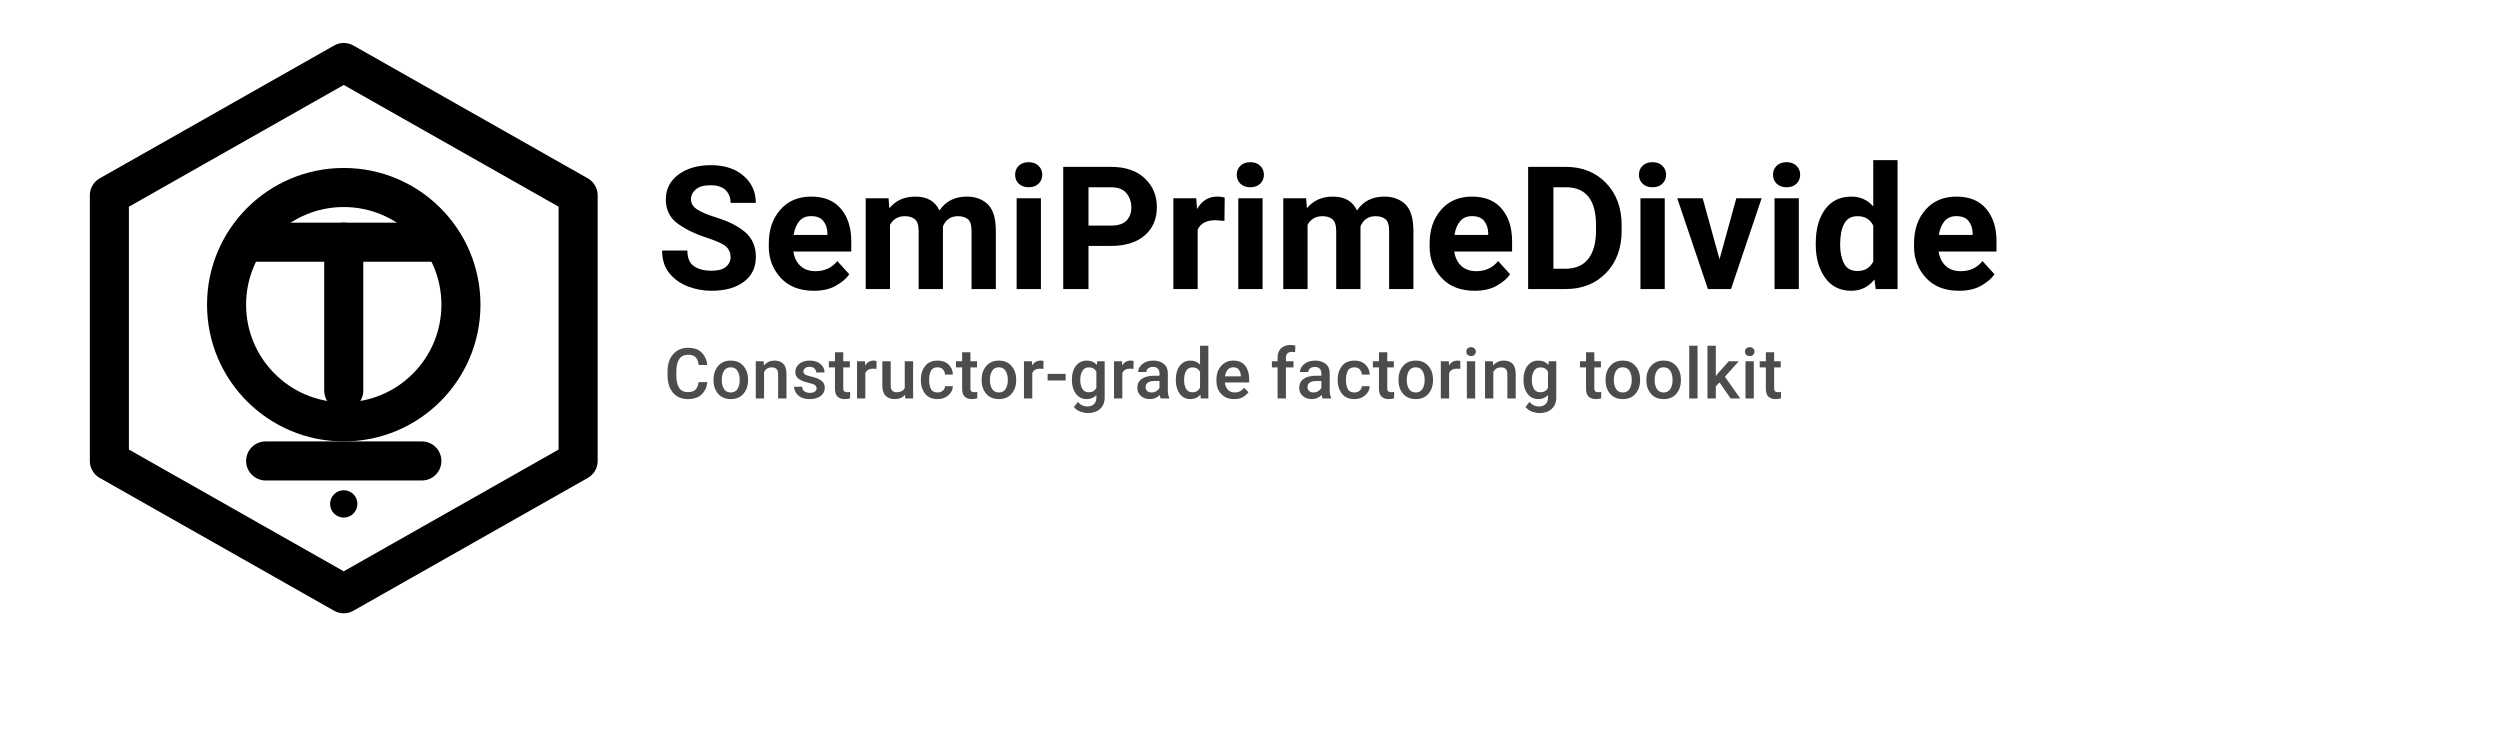
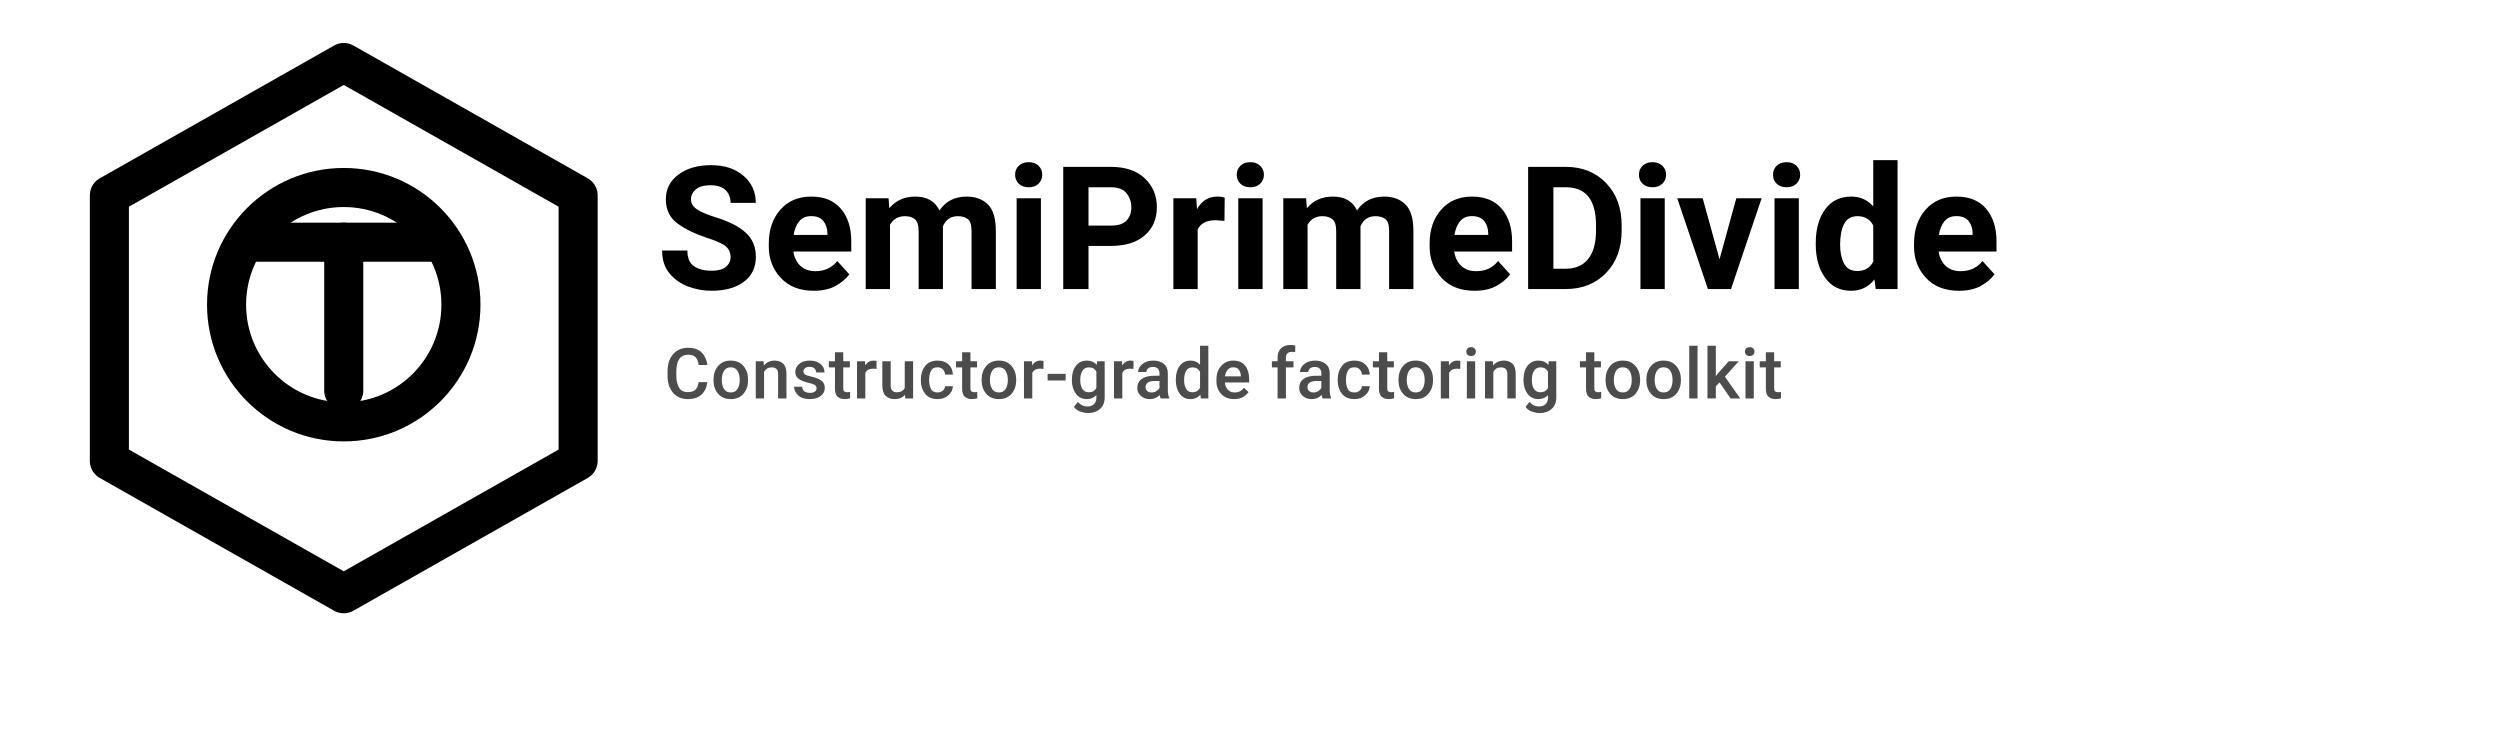
<svg xmlns="http://www.w3.org/2000/svg" width="640" height="192" viewBox="0 0 640 192" role="img" aria-label="SemiPrimeDivide wordmark">
  <defs>
    <style>
      .sp-stroke{stroke:currentColor;stroke-width:10;stroke-linecap:round;stroke-linejoin:round;fill:none}
      .sp-fill{fill:currentColor}
      .sp-text{font-family: ui-sans-serif, system-ui, -apple-system, Segoe UI, Roboto, Inter, "Helvetica Neue", Arial, "Noto Sans", "Apple Color Emoji", "Segoe UI Emoji"; font-weight: 700; letter-spacing: .2px}
      .sp-sub{font-weight: 500; opacity: .7}
    </style>
  </defs>
  <g transform="translate(8,8)">
    <path class="sp-stroke" d="M80 8l60 34v68l-60 34-60-34V42z" />
    <circle class="sp-stroke" cx="80" cy="70" r="30" />
    <path class="sp-stroke" d="M56 54h48" />
    <path class="sp-stroke" d="M80 54v38" />
    <circle class="sp-fill" cx="66" cy="54" r="3.5" />
    <circle class="sp-fill" cx="94" cy="54" r="3.5" />
-     <line class="sp-stroke" x1="60" y1="110" x2="100" y2="110" />
-     <circle class="sp-fill" cx="80" cy="121" r="3.5" />
  </g>
  <g transform="translate(168,74)" fill="currentColor">
    <text class="sp-text" x="0" y="0" font-size="44">SemiPrimeDivide</text>
    <text class="sp-text sp-sub" x="2" y="28" font-size="18">Constructor-grade factoring toolkit</text>
  </g>
</svg>
